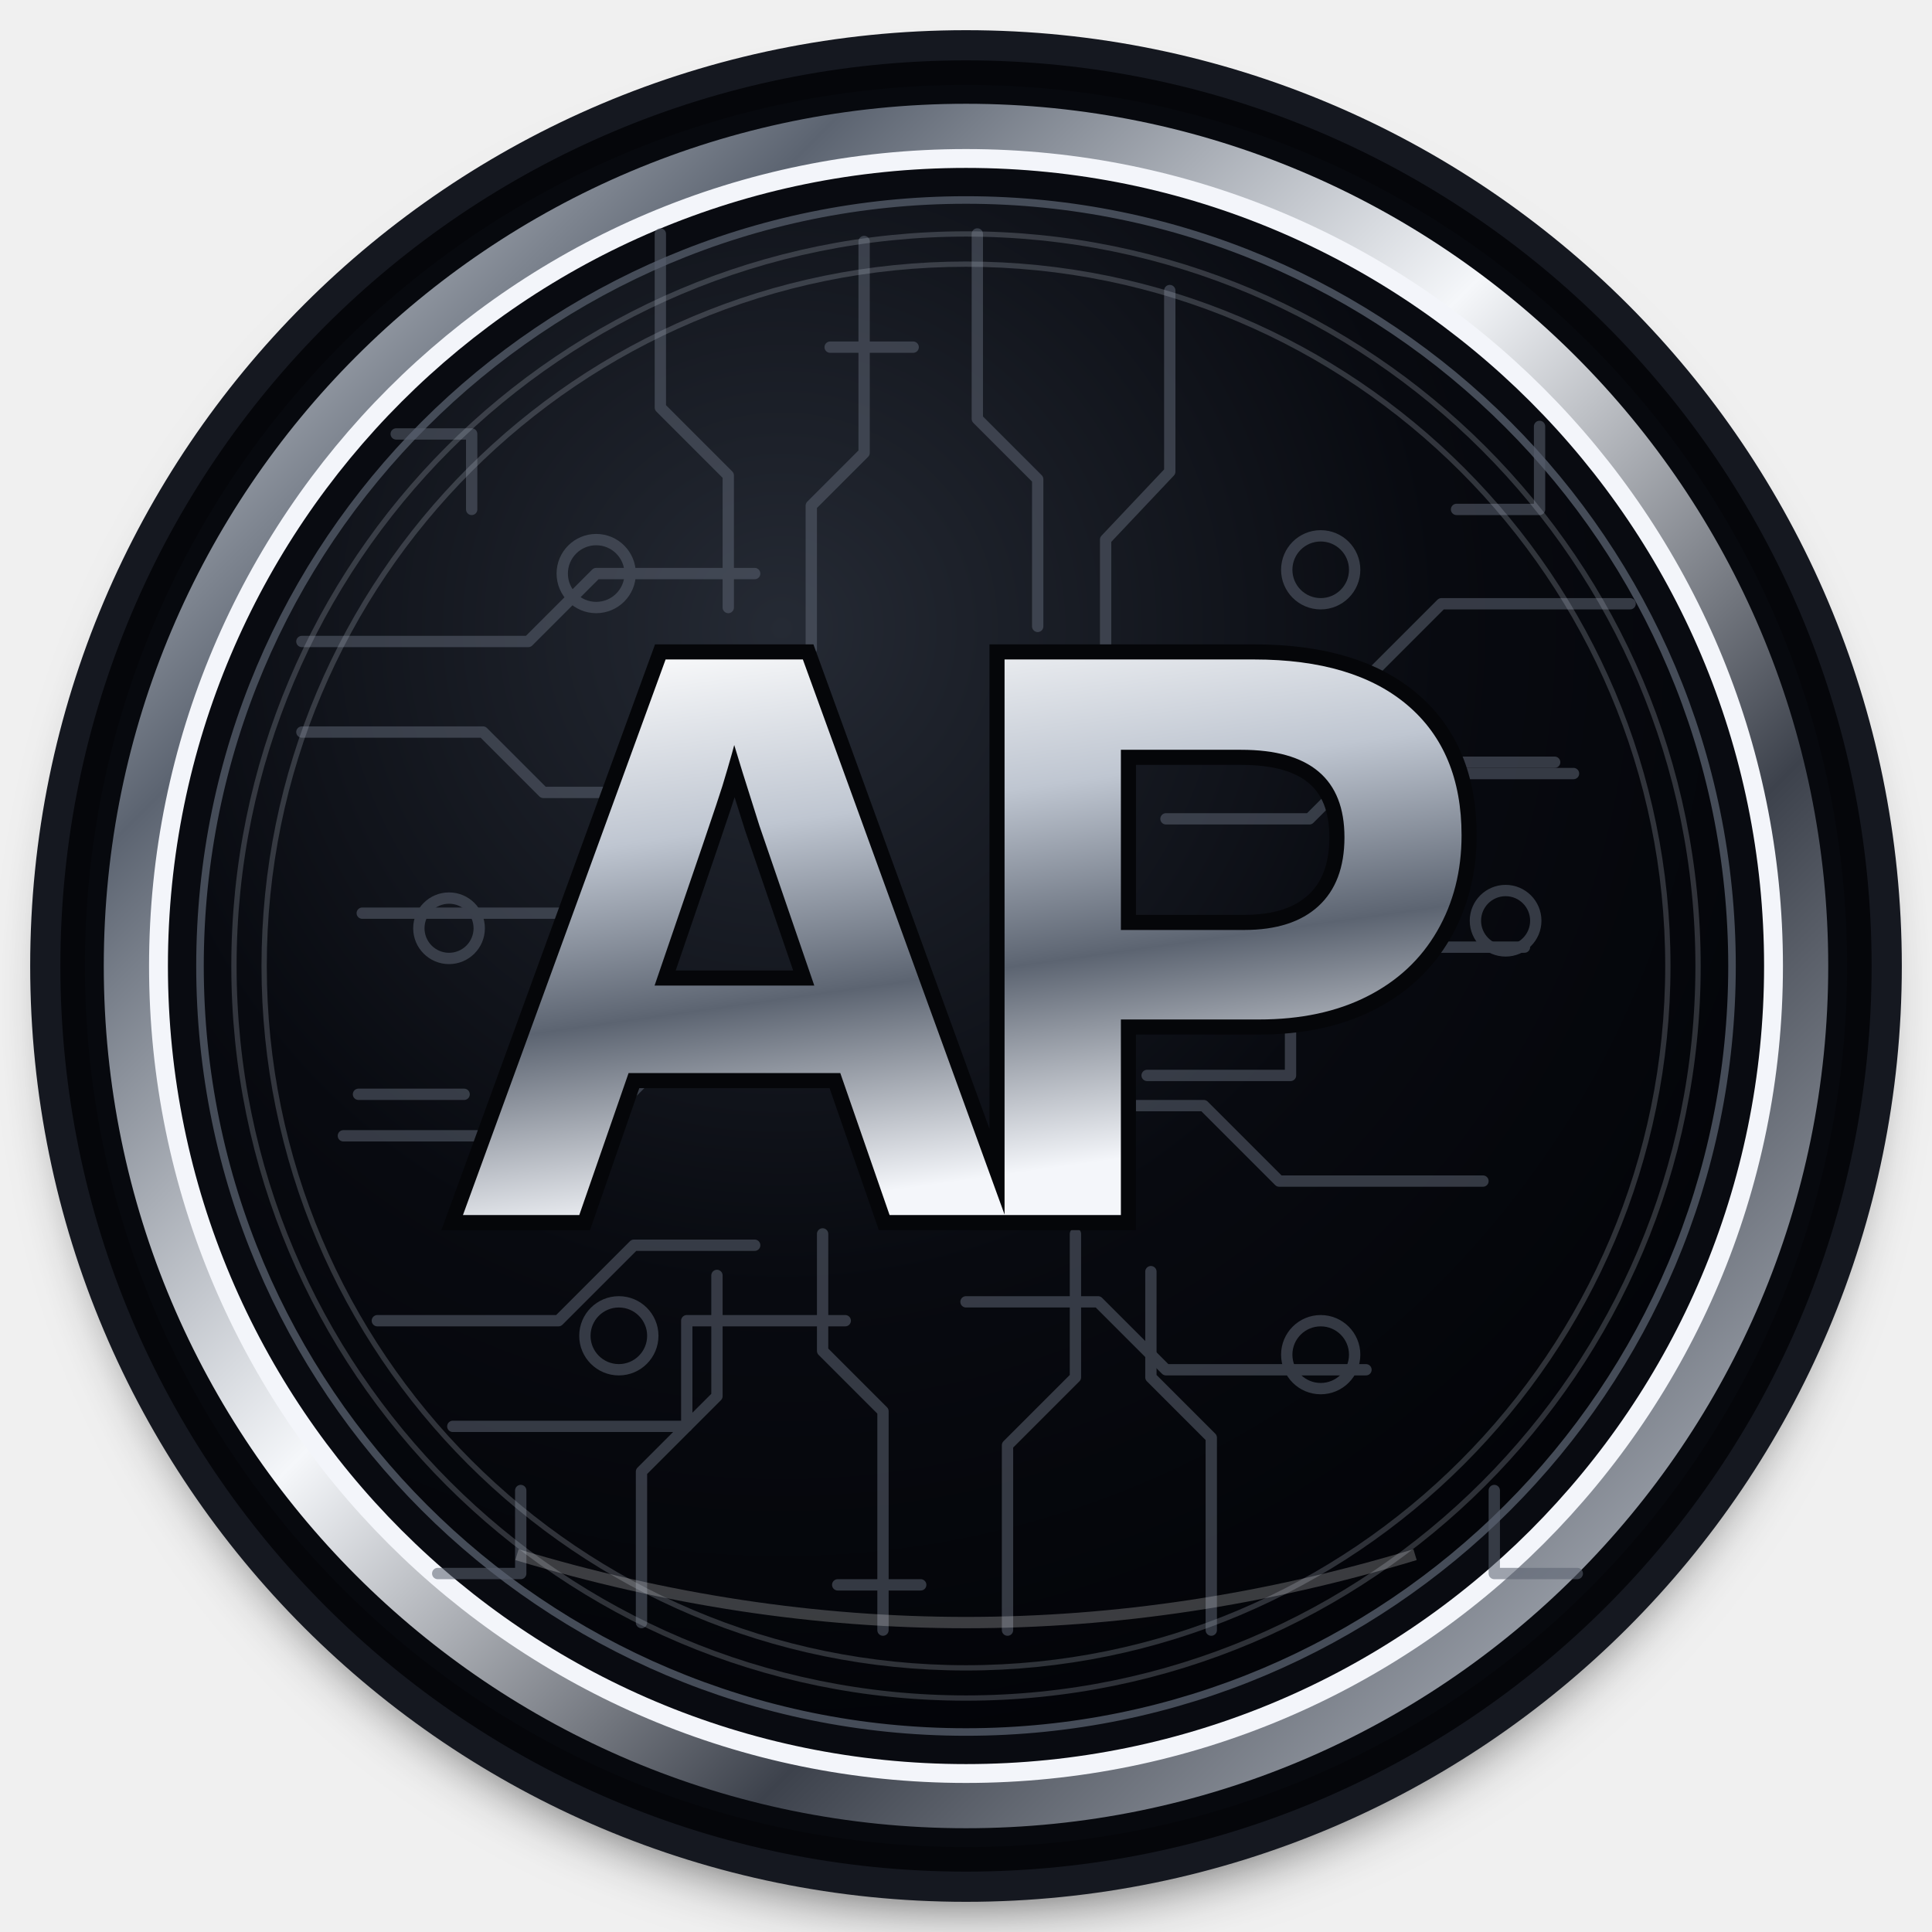
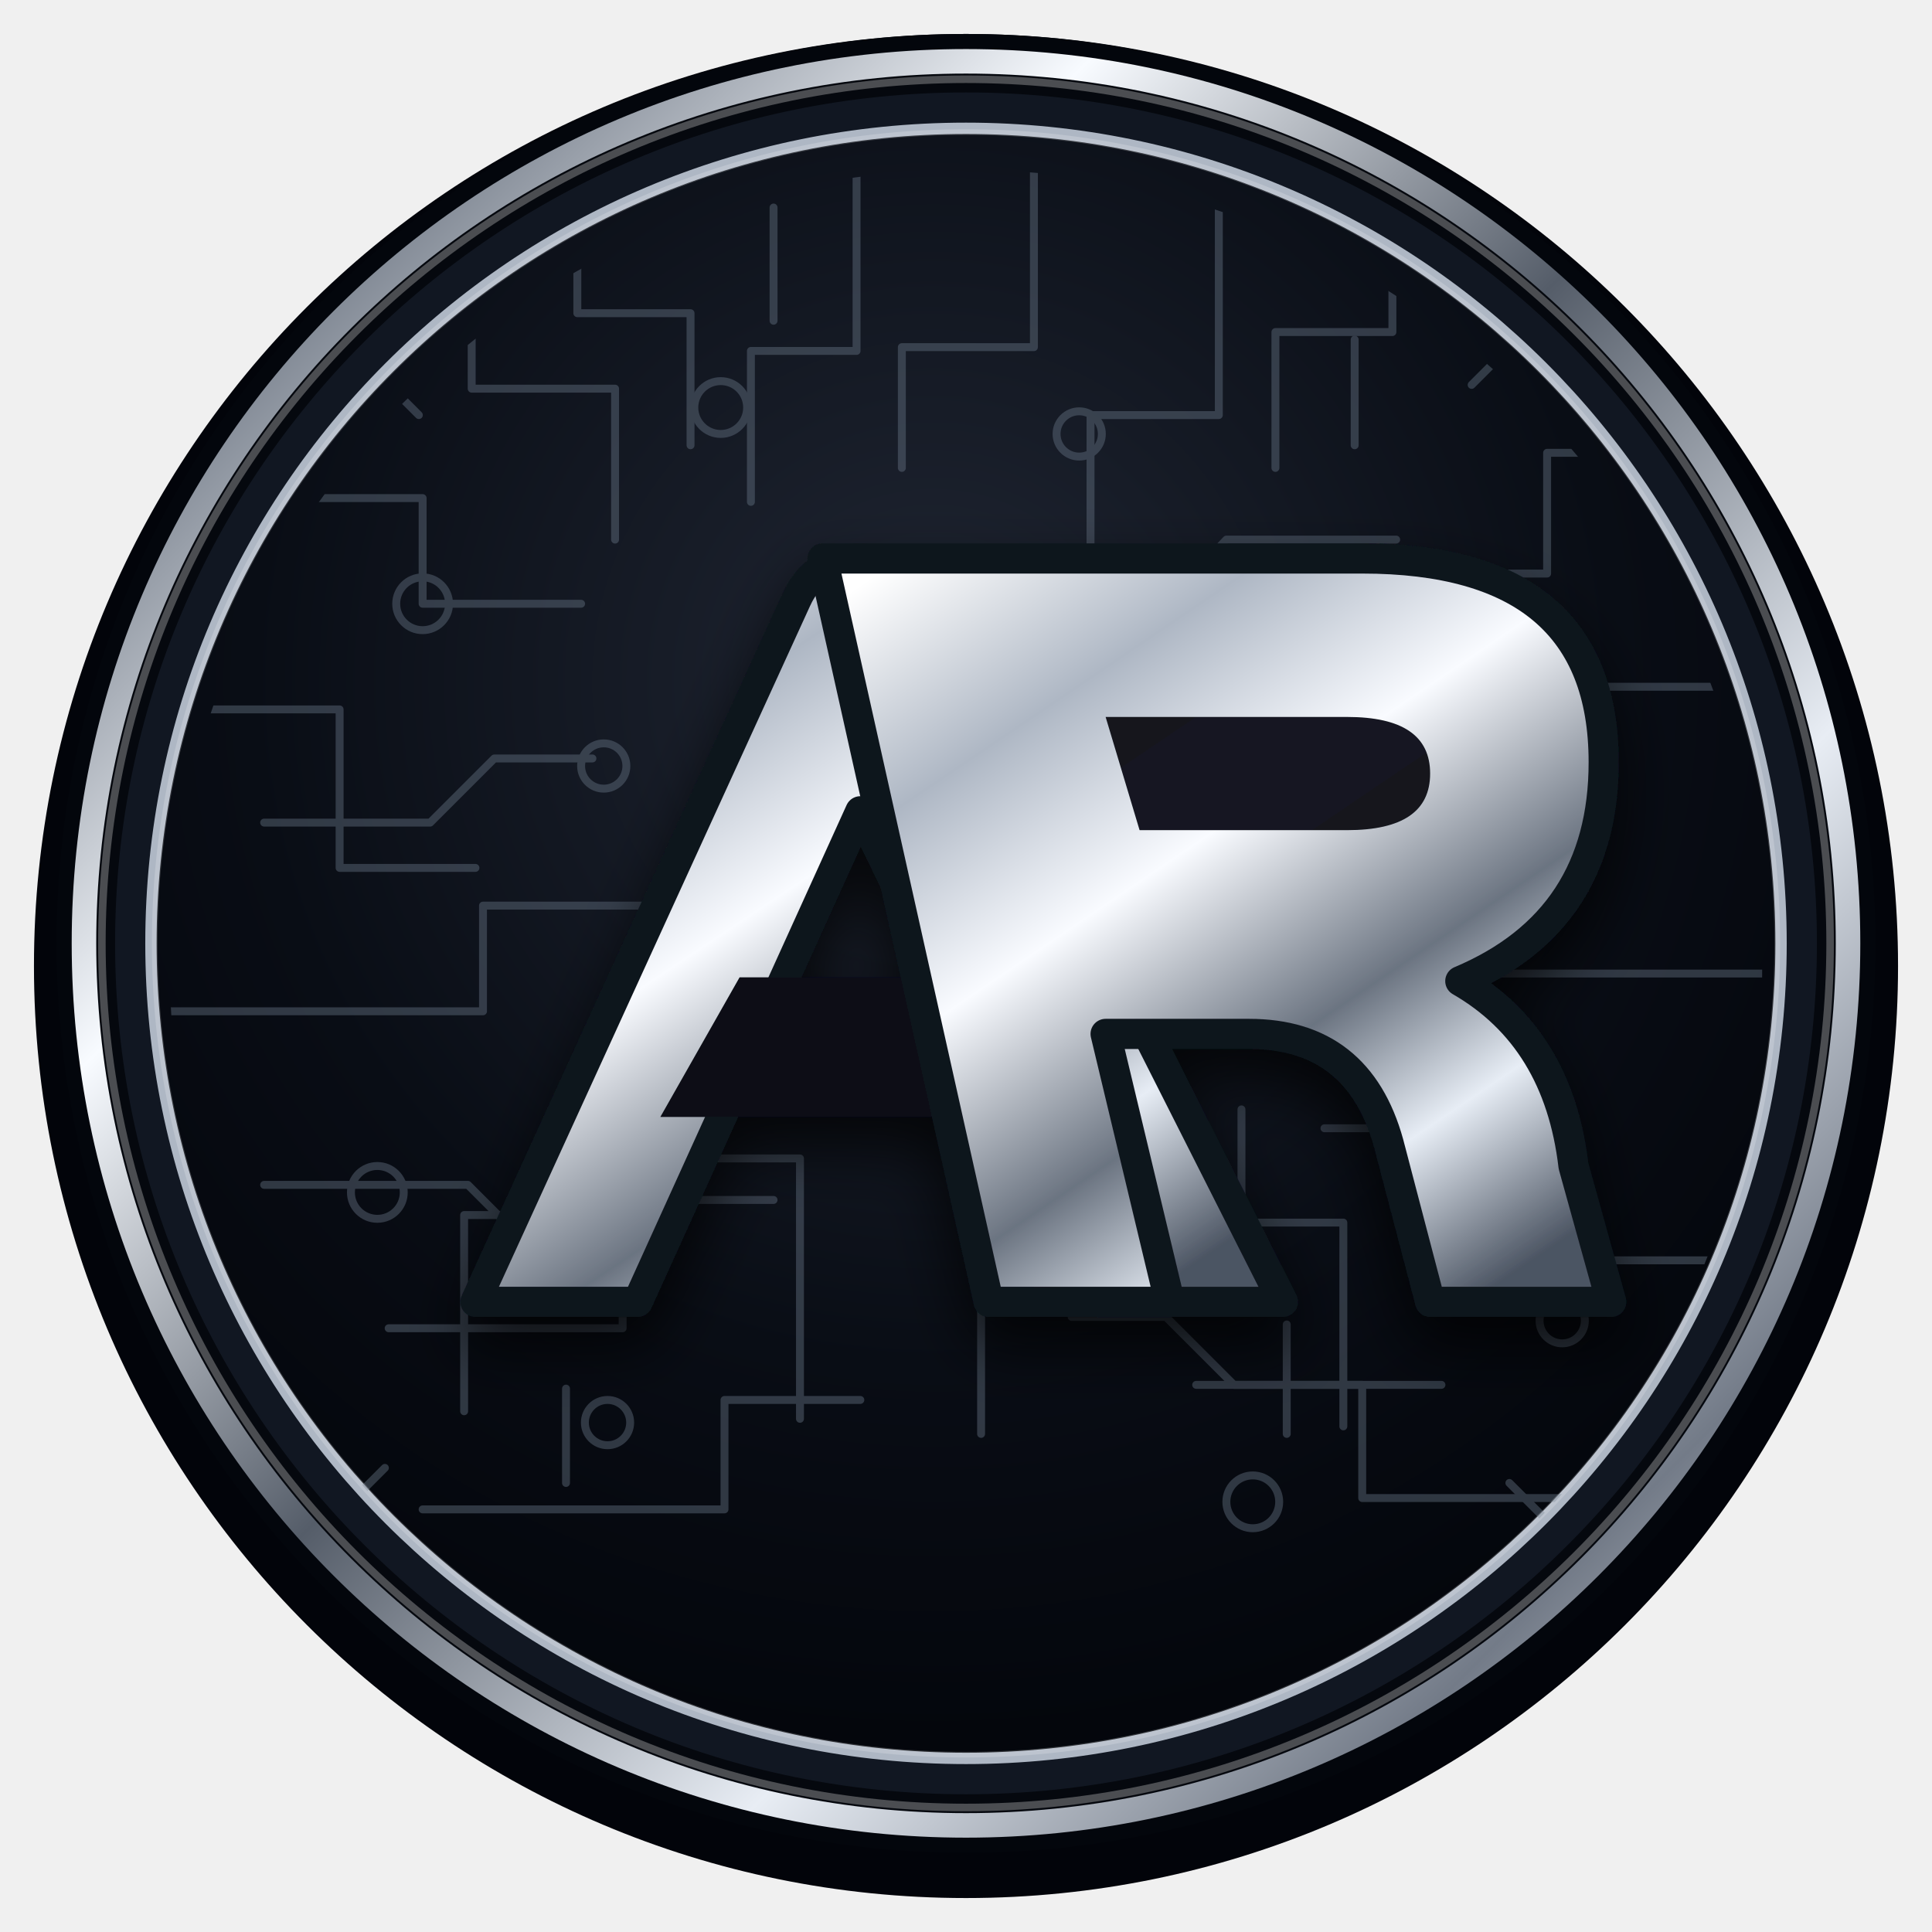
- <svg xmlns="http://www.w3.org/2000/svg" viewBox="0 0 512 512">
+ <svg xmlns="http://www.w3.org/2000/svg" viewBox="0 0 512 512" role="img" aria-labelledby="title desc">
  <defs>
-     <radialGradient id="face" cx="38%" cy="28%" r="78%">
-       <stop stop-color="#252a34" />
-       <stop offset=".55" stop-color="#080a10" />
-       <stop offset="1" stop-color="#020307" />
+     <radialGradient id="core" cx="48%" cy="34%" r="72%">
+       <stop stop-color="#202633" />
+       <stop offset=".58" stop-color="#090d15" />
+       <stop offset="1" stop-color="#020409" />
    </radialGradient>
    <linearGradient id="rim" x1="0" y1="0" x2="1" y2="1">
-       <stop stop-color="#f8fbff" />
-       <stop offset=".22" stop-color="#5c6471" />
-       <stop offset=".45" stop-color="#f5f7fa" />
-       <stop offset=".68" stop-color="#3d424c" />
-       <stop offset="1" stop-color="#dce2eb" />
+       <stop stop-color="#fff" />
+       <stop offset=".14" stop-color="#7c8490" />
+       <stop offset=".29" stop-color="#f8fbff" />
+       <stop offset=".48" stop-color="#555d69" />
+       <stop offset=".68" stop-color="#e8edf4" />
+       <stop offset=".84" stop-color="#737b88" />
+       <stop offset="1" stop-color="#f8fbff" />
    </linearGradient>
-     <linearGradient id="metal" x1="0" y1="0" x2=".25" y2="1">
+     <linearGradient id="letter" x1=".1" y1="0" x2=".82" y2="1">
      <stop stop-color="#fff" />
-       <stop offset=".35" stop-color="#bfc6d1" />
-       <stop offset=".65" stop-color="#5c6471" />
-       <stop offset="1" stop-color="#f4f6fa" />
+       <stop offset=".22" stop-color="#aeb7c4" />
+       <stop offset=".43" stop-color="#f9fbff" />
+       <stop offset=".66" stop-color="#6b7481" />
+       <stop offset=".82" stop-color="#e7edf5" />
+       <stop offset="1" stop-color="#4c5563" />
    </linearGradient>
-     <filter id="shadow" x="-30%" y="-30%" width="160%" height="160%">
-       <feGaussianBlur stdDeviation="8" />
+     <linearGradient id="edge" x1="0" y1="0" x2="0" y2="1">
+       <stop stop-color="#fff" />
+       <stop offset=".45" stop-color="#67717e" />
+       <stop offset="1" stop-color="#10151e" />
+     </linearGradient>
+     <clipPath id="disc">
+       <circle cx="256" cy="256" r="211" />
+     </clipPath>
+     <filter id="shadow" x="-30%" y="-30%" width="160%" height="170%">
+       <feGaussianBlur in="SourceAlpha" stdDeviation="8" />
+       <feOffset dy="8" />
+       <feComponentTransfer>
+         <feFuncA type="linear" slope=".75" />
+       </feComponentTransfer>
+       <feMerge>
+         <feMergeNode />
+         <feMergeNode in="SourceGraphic" />
+       </feMerge>
    </filter>
  </defs>
-   <circle cx="256" cy="265" r="239" fill="#000" opacity=".65" filter="url(#shadow)" />
-   <circle cx="256" cy="256" r="244" fill="#05060a" stroke="#151820" stroke-width="8" />
-   <circle cx="256" cy="256" r="231" fill="url(#rim)" stroke="#07090e" stroke-width="5" />
-   <circle cx="256" cy="256" r="214" fill="#090b11" stroke="#f3f5fa" stroke-width="5" />
-   <circle cx="256" cy="256" r="203" fill="url(#face)" stroke="#454c58" stroke-width="2" />
-   <g fill="none" stroke="#59616e" stroke-width="3" opacity=".56" stroke-linecap="round" stroke-linejoin="round">
-     <path d="M80 170h60l18-18h42m-120 42h48l16 16h38m-86 32h58v35h35m-98 24h65l18-18h28M100 350h48l20-20h32m-80 48h62v-28h42" />
-     <path d="M432 160h-50l-18 18h-38m86 24h-50l-15 15h-38m95 34h-62v34h-38m89 28h-54l-20-20h-32m75 70h-53l-18-18h-35" />
-     <path d="M175 62v46l18 18v35m36-97v56l-14 14v38m44-110v49l16 16v39m35-89v48l-17 18v29M170 430v-40l20-20v-32m44 94v-58l-16-16v-31m49 105v-49l18-18v-38m36 105v-51l-16-16v-28" />
-     <circle cx="158" cy="152" r="9" />
-     <circle cx="119" cy="246" r="8" />
-     <circle cx="164" cy="354" r="9" />
-     <circle cx="350" cy="151" r="9" />
-     <circle cx="399" cy="244" r="8" />
-     <circle cx="350" cy="359" r="9" />
-     <path d="M105 115l20 0 0 20m261 0h22v-22m-270 282v22h-22m280-22v22h22" />
-     <path d="M95 290h28m266-85h28M220 92h22m-20 328h22" />
+   <circle cx="256" cy="256" r="247" fill="#02040a" />
+   <circle cx="256" cy="250" r="240" fill="url(#rim)" />
+   <circle cx="256" cy="250" r="228" fill="#111722" stroke="#05080e" stroke-width="5" />
+   <circle cx="256" cy="250" r="216" fill="url(#core)" stroke="#aeb7c4" stroke-width="3" />
+   <g clip-path="url(#disc)" fill="none" stroke="#697789" stroke-width="2.1" opacity=".42" stroke-linecap="round" stroke-linejoin="round">
+     <path d="M42 132h70v28h42m-112 28h48v42h36m-84 38h86v-28h45m-70 112h62v-34h40m-93 82h80v-29h36M468 120h-58v32h-38m96 30h-64v34h-36m99 42h-75v-28h-30m104 104h-72v-35h-43m90 98h-80v-30h-44" />
+     <path d="M125 35v68h38v40m-10-108v48h30v35m44-98v73h-28v40m75-106v65h-35v32m84-97v83h-34v37m80-117v58h-31v36m-215 250v-52h32v-34m57 88v-69h-27v-33m75 106v-71h28v-34m68 103v-54h-27v-30" />
+     <circle cx="112" cy="160" r="7" />
+     <circle cx="160" cy="203" r="6" />
+     <circle cx="191" cy="108" r="7" />
+     <circle cx="286" cy="115" r="6" />
+     <circle cx="376" cy="158" r="7" />
+     <circle cx="414" cy="230" r="6" />
+     <circle cx="100" cy="316" r="7" />
+     <circle cx="161" cy="377" r="6" />
+     <circle cx="332" cy="398" r="7" />
+     <circle cx="414" cy="350" r="6" />
+     <path d="M70 218h44l17-17h26m-87 113h54l17 17h30m199-188h-45l-16 17h-31m104 207h-55l-18-18h-25M205 55v30m-55 308v-25m209-250v-28m-18 290v-29" />
+     <path d="M92 91l19 19m-19 0 19-19M390 82l20 20m-20 0 20-20M82 389l20 20m-20 0 20-20M400 393l20 20m-20 0 20-20" />
  </g>
-   <g fill="none" stroke="#aeb7c4" stroke-width="1.4" opacity=".25">
-     <circle cx="256" cy="256" r="194" />
-     <circle cx="256" cy="256" r="186" />
+   <circle cx="256" cy="250" r="215" fill="none" stroke="#fff" stroke-opacity=".18" stroke-width="1.5" />
+   <g filter="url(#shadow)" stroke-linejoin="round">
+     <path d="M126 345 211 159q5-11 17-11t18 11l94 186h-49l-63-130-59 130z" fill="url(#letter)" stroke="#10151e" stroke-width="8" />
+     <path d="M175 296h102l-23-37h-58z" fill="#090d14" />
+     <path d="M286 148h75q64 0 64 54 0 42-38 58 26 15 30 49l10 36h-48l-11-42q-8-29-37-29h-38l17 71h-48l-44-197z" fill="url(#letter)" stroke="#10151e" stroke-width="8" />
+     <path d="M293 190h64q22 0 22 15t-22 15h-55z" fill="#0a0e16" opacity=".95" />
  </g>
-   <text x="256" y="322" text-anchor="middle" font-family="Arial,Helvetica,sans-serif" font-size="214" font-weight="800" letter-spacing="-20" fill="url(#metal)" stroke="#050609" stroke-width="8" paint-order="stroke">AP</text>
-   <path d="M137 412Q256 448 375 412" fill="none" stroke="#fff" stroke-opacity=".22" stroke-width="3" />
+   <circle cx="256" cy="250" r="229" fill="none" stroke="#fff" stroke-opacity=".28" stroke-width="2" />
+   <circle cx="256" cy="250" r="239" fill="none" stroke="#03060c" stroke-width="4" />
</svg>
